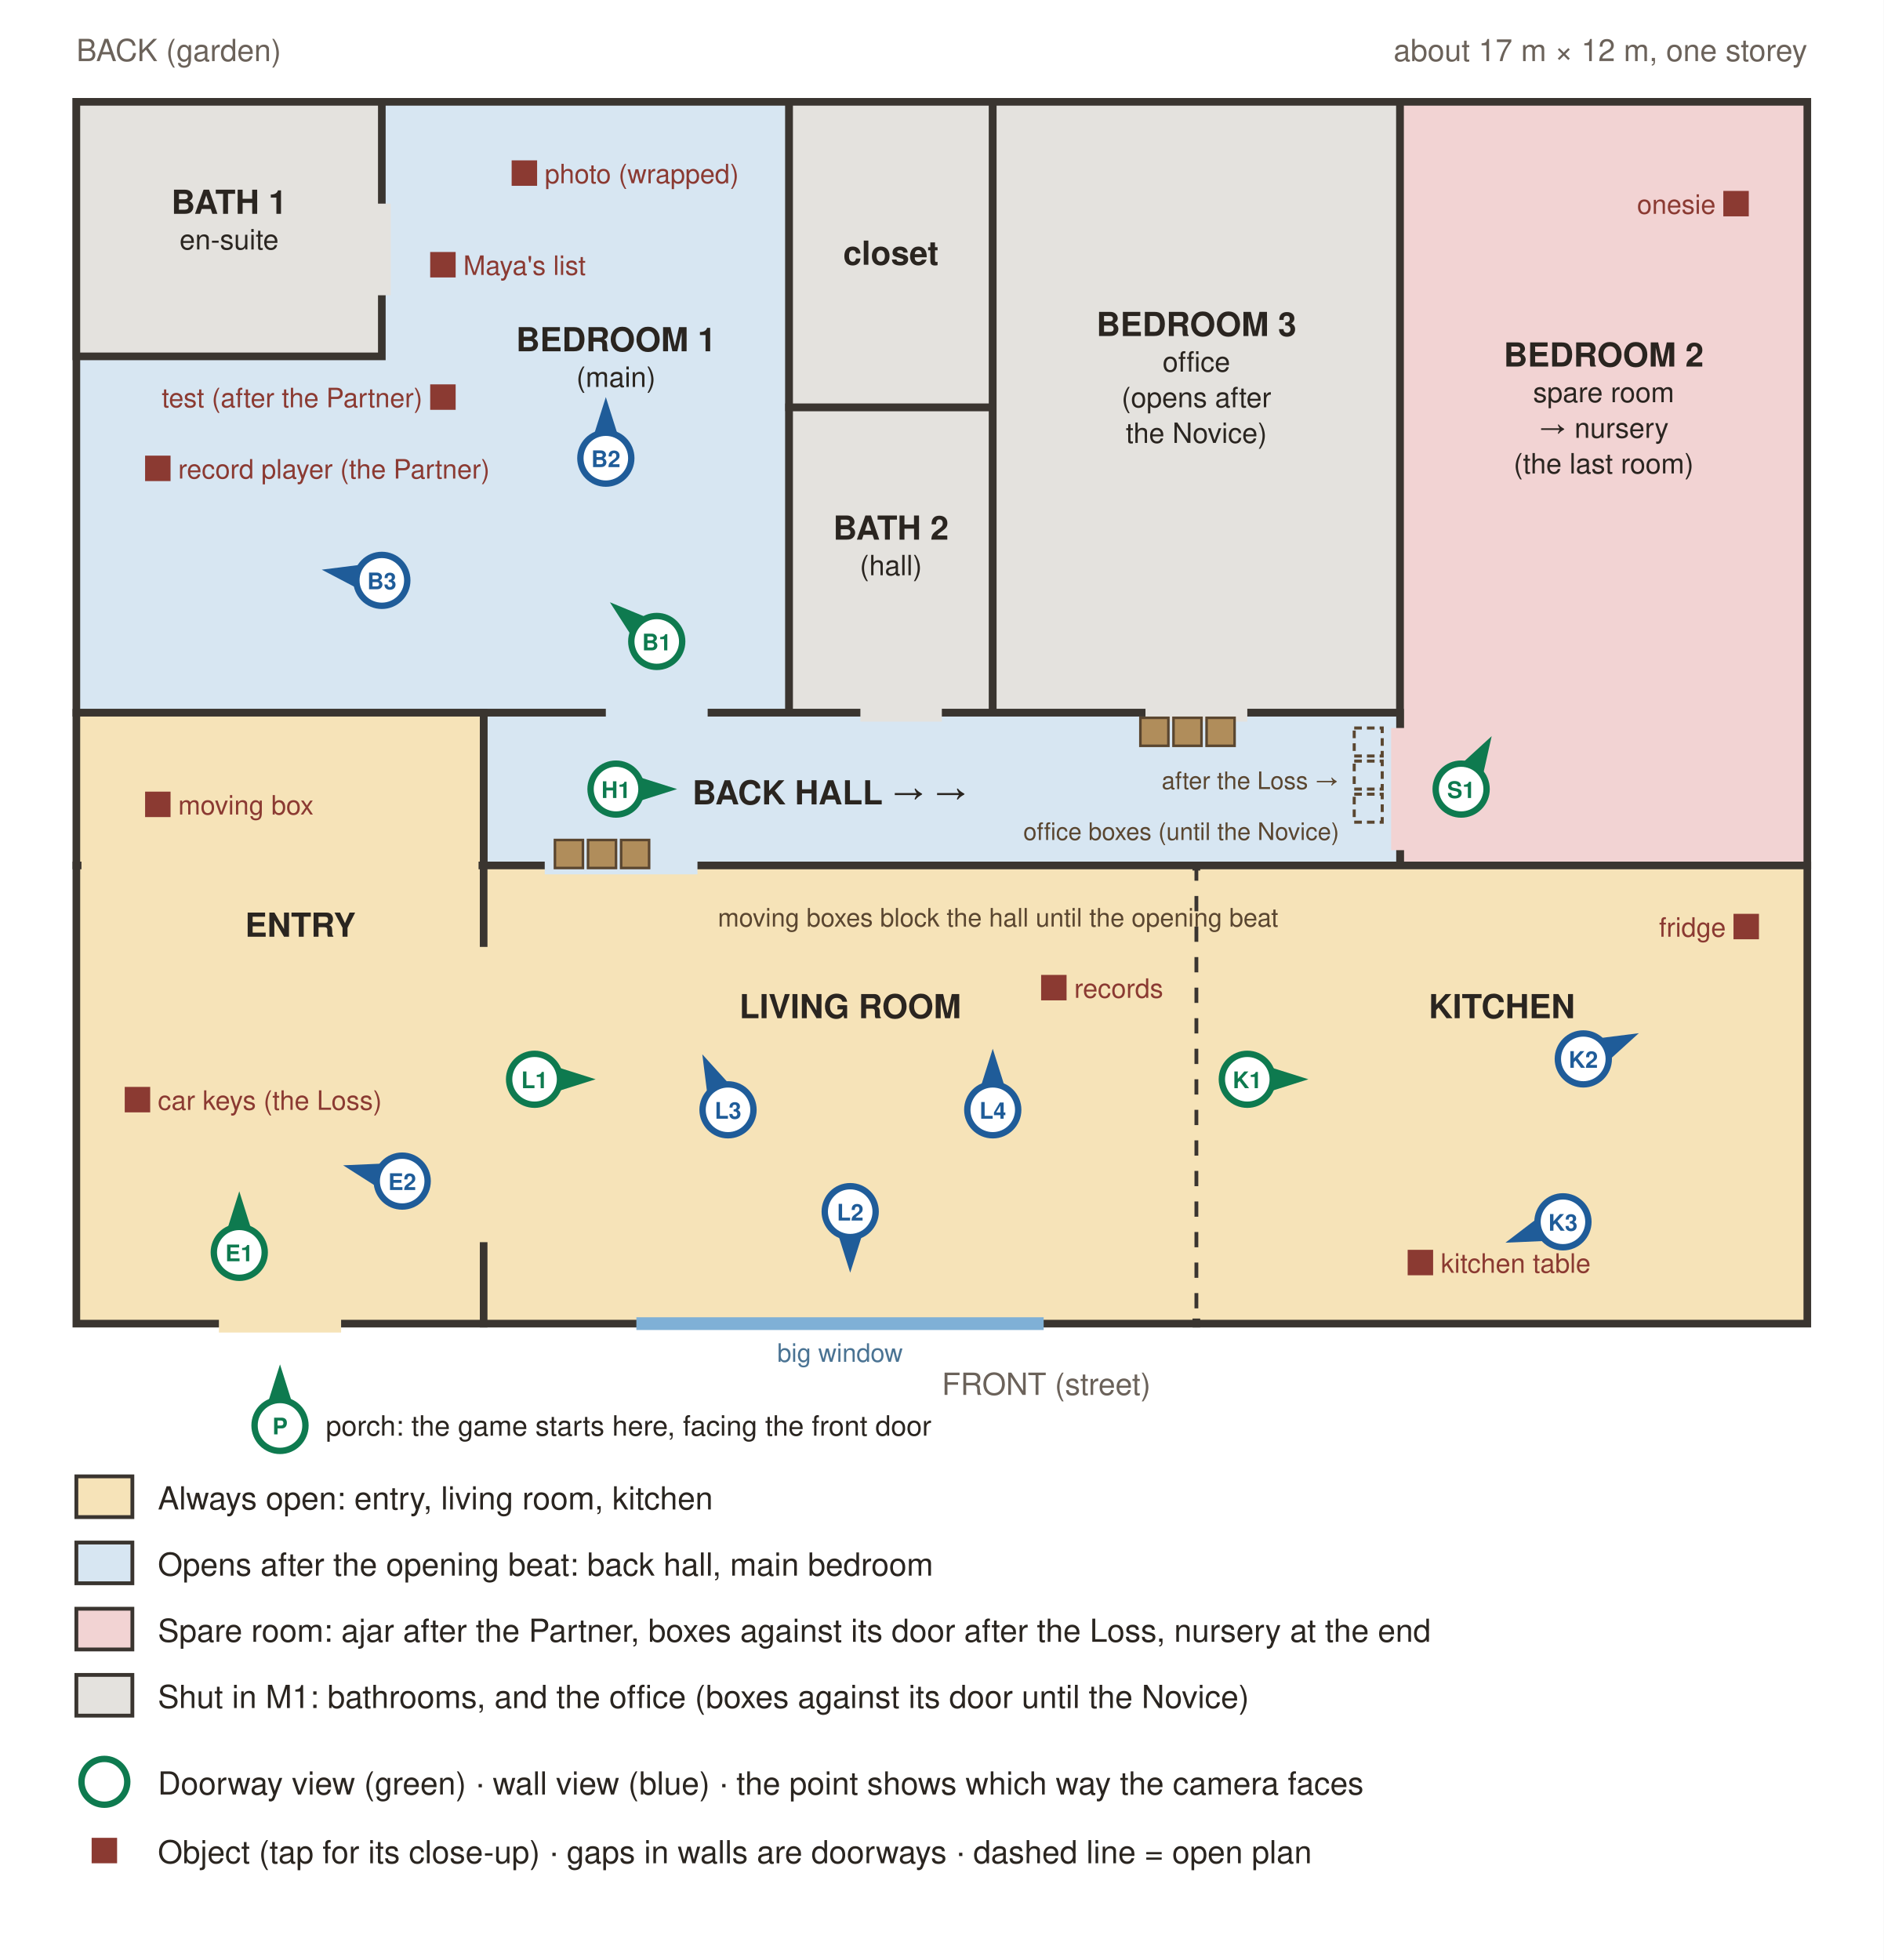
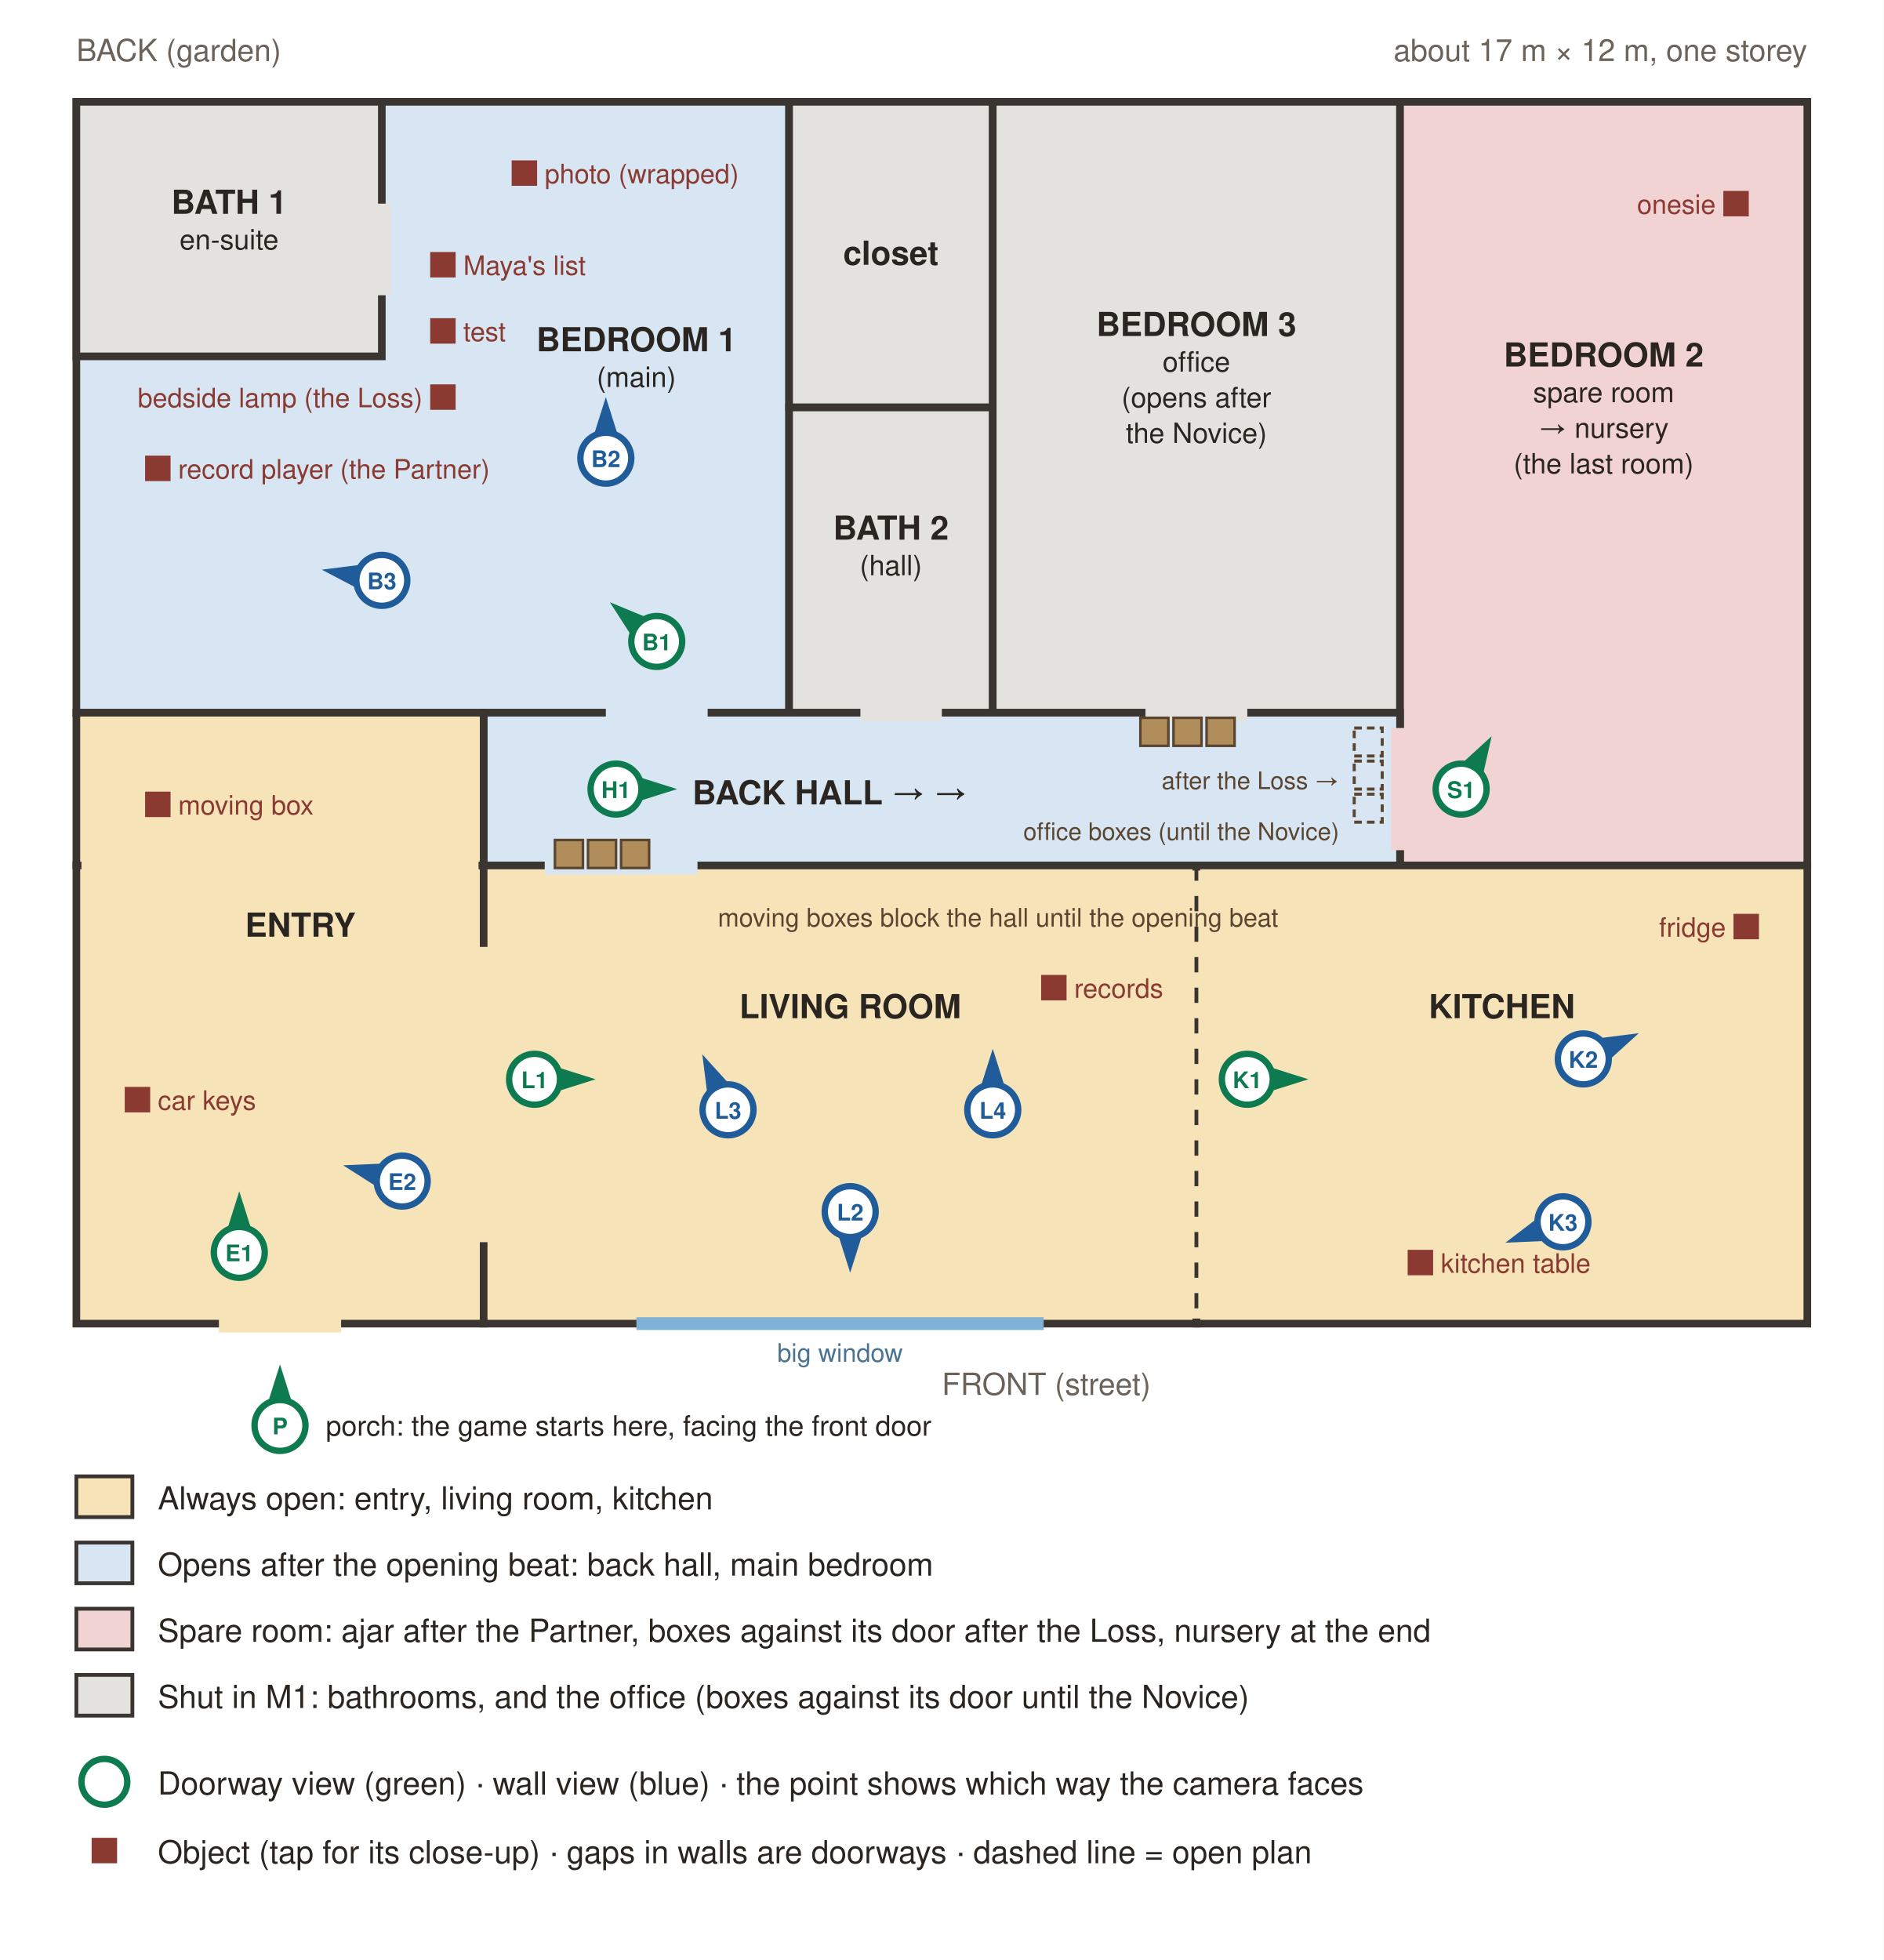
<svg xmlns="http://www.w3.org/2000/svg" viewBox="0 0 740 770" width="740" height="770" font-family="Helvetica, Arial, sans-serif">
  <rect width="740" height="770" fill="#FFFFFF" />
  <rect x="30" y="40" width="280" height="240" fill="#D7E6F2" stroke="#3A3530" stroke-width="3" />
  <rect x="30" y="40" width="120" height="100.0" fill="#E4E2DE" stroke="#3A3530" stroke-width="3" />
  <rect x="310" y="160" width="80" height="120" fill="#E4E2DE" stroke="#3A3530" stroke-width="3" />
  <rect x="310" y="40" width="80" height="120" fill="#E4E2DE" stroke="#3A3530" stroke-width="3" />
  <rect x="390" y="40" width="160" height="240" fill="#E4E2DE" stroke="#3A3530" stroke-width="3" />
  <rect x="550" y="40" width="160" height="300.0" fill="#F2D3D3" stroke="#3A3530" stroke-width="3" />
  <rect x="190" y="280" width="360" height="60.0" fill="#D7E6F2" stroke="#3A3530" stroke-width="3" />
  <rect x="30" y="280" width="160" height="60.0" fill="#F6E3B8" stroke="#3A3530" stroke-width="3" />
  <rect x="30" y="340.0" width="160" height="180.0" fill="#F6E3B8" stroke="#3A3530" stroke-width="3" />
  <rect x="190" y="340.0" width="280" height="180.0" fill="#F6E3B8" stroke="#3A3530" stroke-width="3" />
  <rect x="470" y="340.0" width="240" height="180.0" fill="#F6E3B8" stroke="#3A3530" stroke-width="3" />
  <line x1="32.0" y1="340.0" x2="188.0" y2="340.0" stroke="#F6E3B8" stroke-width="7" />
  <line x1="470" y1="342.0" x2="470" y2="518.0" stroke="#F6E3B8" stroke-width="7" />
  <line x1="470" y1="340.0" x2="470" y2="520" stroke="#3A3530" stroke-width="1.5" stroke-dasharray="6 6" />
  <line x1="190" y1="372.0" x2="190" y2="488.0" stroke="#F6E3B8" stroke-width="7" />
  <line x1="238.0" y1="280" x2="278.0" y2="280" stroke="#D7E6F2" stroke-width="7" />
  <line x1="338.0" y1="280" x2="370.0" y2="280" stroke="#E4E2DE" stroke-width="7" />
  <line x1="450.0" y1="280" x2="490.0" y2="280" stroke="#E4E2DE" stroke-width="7" />
  <line x1="550" y1="286.0" x2="550" y2="334.0" stroke="#F2D3D3" stroke-width="7" />
  <line x1="150" y1="80.0" x2="150" y2="116.0" stroke="#E4E2DE" stroke-width="7" />
  <line x1="214.0" y1="340.0" x2="274.0" y2="340.0" stroke="#D7E6F2" stroke-width="7" />
  <line x1="86.0" y1="520" x2="134.0" y2="520" stroke="#F6E3B8" stroke-width="7" />
  <rect x="218.0" y="330.0" width="11" height="11" fill="#B08D5B" stroke="#5A4630" stroke-width="1" />
  <rect x="231.0" y="330.0" width="11" height="11" fill="#B08D5B" stroke="#5A4630" stroke-width="1" />
  <rect x="244.0" y="330.0" width="11" height="11" fill="#B08D5B" stroke="#5A4630" stroke-width="1" />
  <text x="282.0" y="364.0" font-size="10" fill="#5A4630">moving boxes block the hall until the opening beat</text>
  <line x1="250.0" y1="520" x2="410.0" y2="520" stroke="#7FB0D6" stroke-width="5" />
  <text x="330.0" y="535" font-size="10" fill="#4A7393" text-anchor="middle">big window</text>
-   <text x="242.0" y="138.0" font-size="13" font-weight="700" fill="#2A2520" text-anchor="middle">BEDROOM 1</text>
-   <text x="242.0" y="152.0" font-size="11" font-weight="400" fill="#2A2520" text-anchor="middle">(main)</text>
+   <text x="250.0" y="138.0" font-size="13" font-weight="700" fill="#2A2520" text-anchor="middle">BEDROOM 1</text>
+   <text x="250.0" y="152.0" font-size="11" font-weight="400" fill="#2A2520" text-anchor="middle">(main)</text>
  <text x="90.0" y="84.0" font-size="13" font-weight="700" fill="#2A2520" text-anchor="middle">BATH 1</text>
  <text x="90.0" y="98.0" font-size="11" font-weight="400" fill="#2A2520" text-anchor="middle">en-suite</text>
  <text x="350" y="212.0" font-size="13" font-weight="700" fill="#2A2520" text-anchor="middle">BATH 2</text>
  <text x="350" y="226.0" font-size="11" font-weight="400" fill="#2A2520" text-anchor="middle">(hall)</text>
  <text x="350" y="104.0" font-size="13" font-weight="700" fill="#2A2520" text-anchor="middle">closet</text>
  <text x="470" y="132.0" font-size="13" font-weight="700" fill="#2A2520" text-anchor="middle">BEDROOM 3</text>
  <text x="470" y="146.0" font-size="11" font-weight="400" fill="#2A2520" text-anchor="middle">office</text>
  <text x="470" y="160.0" font-size="11" font-weight="400" fill="#2A2520" text-anchor="middle">(opens after</text>
  <text x="470" y="174.0" font-size="11" font-weight="400" fill="#2A2520" text-anchor="middle">the Novice)</text>
  <text x="630" y="144.0" font-size="13" font-weight="700" fill="#2A2520" text-anchor="middle">BEDROOM 2</text>
  <text x="630" y="158.0" font-size="11" font-weight="400" fill="#2A2520" text-anchor="middle">spare room</text>
  <text x="630" y="172.0" font-size="11" font-weight="400" fill="#2A2520" text-anchor="middle">→ nursery</text>
  <text x="630" y="186.0" font-size="11" font-weight="400" fill="#2A2520" text-anchor="middle">(the last room)</text>
  <text x="326.0" y="316.0" font-size="13" font-weight="700" fill="#2A2520" text-anchor="middle">BACK HALL  →  →</text>
  <text x="118.0" y="368.0" font-size="13" font-weight="700" fill="#2A2520" text-anchor="middle">ENTRY</text>
  <text x="334.0" y="400.0" font-size="13" font-weight="700" fill="#2A2520" text-anchor="middle">LIVING ROOM</text>
  <text x="590" y="400.0" font-size="13" font-weight="700" fill="#2A2520" text-anchor="middle">KITCHEN</text>
  <rect x="49.0" y="427.0" width="10" height="10" fill="#8B3A32" />
-   <text x="62.0" y="436.0" font-size="10.5" fill="#8B3A32" text-anchor="start">car keys (the Loss)</text>
+   <text x="62.0" y="436.0" font-size="10.5" fill="#8B3A32" text-anchor="start">car keys</text>
  <rect x="57.0" y="179.0" width="10" height="10" fill="#8B3A32" />
  <text x="70.0" y="188.0" font-size="10.5" fill="#8B3A32" text-anchor="start">record player (the Partner)</text>
  <rect x="681.0" y="359.0" width="10" height="10" fill="#8B3A32" />
  <text x="678.0" y="368.0" font-size="10.5" fill="#8B3A32" text-anchor="end">fridge</text>
  <rect x="553.0" y="491.0" width="10" height="10" fill="#8B3A32" />
  <text x="566.0" y="500.0" font-size="10.5" fill="#8B3A32" text-anchor="start">kitchen table</text>
  <rect x="57.0" y="311.0" width="10" height="10" fill="#8B3A32" />
  <text x="70.0" y="320.0" font-size="10.5" fill="#8B3A32" text-anchor="start">moving box</text>
  <rect x="201.0" y="63.0" width="10" height="10" fill="#8B3A32" />
  <text x="214.0" y="72.0" font-size="10.5" fill="#8B3A32" text-anchor="start">photo (wrapped)</text>
  <rect x="677.0" y="75.0" width="10" height="10" fill="#8B3A32" />
  <text x="674.0" y="84.0" font-size="10.5" fill="#8B3A32" text-anchor="end">onesie</text>
  <rect x="448.0" y="282.0" width="11" height="11" fill="#B08D5B" stroke="#5A4630" stroke-width="1" />
  <rect x="461.0" y="282.0" width="11" height="11" fill="#B08D5B" stroke="#5A4630" stroke-width="1" />
  <rect x="474.0" y="282.0" width="11" height="11" fill="#B08D5B" stroke="#5A4630" stroke-width="1" />
  <rect x="532.0" y="286.0" width="11" height="11" fill="none" stroke="#5A4630" stroke-width="1.2" stroke-dasharray="3 2" />
  <rect x="532.0" y="299.0" width="11" height="11" fill="none" stroke="#5A4630" stroke-width="1.2" stroke-dasharray="3 2" />
  <rect x="532.0" y="312.0" width="11" height="11" fill="none" stroke="#5A4630" stroke-width="1.2" stroke-dasharray="3 2" />
  <text x="402.0" y="330.0" font-size="9.5" fill="#5A4630">office boxes (until the Novice)</text>
  <text x="526.0" y="310.0" font-size="9.5" fill="#5A4630" text-anchor="end">after the Loss →</text>
  <rect x="409.0" y="383.0" width="10" height="10" fill="#8B3A32" />
  <text x="422.0" y="392.0" font-size="10.5" fill="#8B3A32" text-anchor="start">records</text>
  <rect x="169.0" y="99.0" width="10" height="10" fill="#8B3A32" />
  <text x="182.0" y="108.0" font-size="10.5" fill="#8B3A32" text-anchor="start">Maya's list</text>
  <rect x="169.0" y="151.0" width="10" height="10" fill="#8B3A32" />
-   <text x="166.0" y="160.0" font-size="10.5" fill="#8B3A32" text-anchor="end">test (after the Partner)</text>
+   <text x="166.0" y="160.0" font-size="10.5" fill="#8B3A32" text-anchor="end">bedside lamp (the Loss)</text>
+   <rect x="169.0" y="125.0" width="10" height="10" fill="#8B3A32" />
+   <text x="182.0" y="134.0" font-size="10.5" fill="#8B3A32" text-anchor="start">test</text>
  <polygon points="110.0,536.0 114.8,551.2 105.2,551.2" fill="#0E7A4F" />
  <circle cx="110" cy="560.0" r="10" fill="#FFFFFF" stroke="#0E7A4F" stroke-width="2.5" />
  <text x="110" y="563.5" font-size="9" font-weight="700" fill="#0E7A4F" text-anchor="middle">P</text>
  <polygon points="94.0,468.0 98.8,483.2 89.2,483.2" fill="#0E7A4F" />
  <circle cx="94.0" cy="492.0" r="10" fill="#FFFFFF" stroke="#0E7A4F" stroke-width="2.5" />
  <text x="94.0" y="495.5" font-size="9" font-weight="700" fill="#0E7A4F" text-anchor="middle">E1</text>
  <polygon points="134.8,457.8 150.8,457.1 148.3,466.4" fill="#1F5C99" />
  <circle cx="158.0" cy="464.0" r="10" fill="#FFFFFF" stroke="#1F5C99" stroke-width="2.5" />
  <text x="158.0" y="467.5" font-size="9" font-weight="700" fill="#1F5C99" text-anchor="middle">E2</text>
  <polygon points="234.0,424.0 218.8,428.8 218.8,419.2" fill="#0E7A4F" />
  <circle cx="210.0" cy="424.0" r="10" fill="#FFFFFF" stroke="#0E7A4F" stroke-width="2.5" />
  <text x="210.0" y="427.5" font-size="9" font-weight="700" fill="#0E7A4F" text-anchor="middle">L1</text>
  <polygon points="334.0,500.0 329.2,484.8 338.8,484.8" fill="#1F5C99" />
  <circle cx="334.0" cy="476.0" r="10" fill="#FFFFFF" stroke="#1F5C99" stroke-width="2.5" />
  <text x="334.0" y="479.5" font-size="9" font-weight="700" fill="#1F5C99" text-anchor="middle">L2</text>
  <polygon points="275.9,414.2 286.6,426.0 277.9,430.1" fill="#1F5C99" />
  <circle cx="286.0" cy="436.0" r="10" fill="#FFFFFF" stroke="#1F5C99" stroke-width="2.5" />
  <text x="286.0" y="439.5" font-size="9" font-weight="700" fill="#1F5C99" text-anchor="middle">L3</text>
  <polygon points="390.0,412.0 394.8,427.2 385.2,427.2" fill="#1F5C99" />
  <circle cx="390.0" cy="436.0" r="10" fill="#FFFFFF" stroke="#1F5C99" stroke-width="2.5" />
  <text x="390.0" y="439.5" font-size="9" font-weight="700" fill="#1F5C99" text-anchor="middle">L4</text>
  <polygon points="514.0,424.0 498.8,428.8 498.8,419.2" fill="#0E7A4F" />
  <circle cx="490.0" cy="424.0" r="10" fill="#FFFFFF" stroke="#0E7A4F" stroke-width="2.5" />
  <text x="490.0" y="427.5" font-size="9" font-weight="700" fill="#0E7A4F" text-anchor="middle">K1</text>
  <polygon points="643.8,405.9 632.0,416.6 627.9,407.9" fill="#1F5C99" />
  <circle cx="622.0" cy="416.0" r="10" fill="#FFFFFF" stroke="#1F5C99" stroke-width="2.5" />
  <text x="622.0" y="419.5" font-size="9" font-weight="700" fill="#1F5C99" text-anchor="middle">K2</text>
  <polygon points="591.4,488.2 604.1,478.5 607.4,487.5" fill="#1F5C99" />
  <circle cx="614.0" cy="480.0" r="10" fill="#FFFFFF" stroke="#1F5C99" stroke-width="2.5" />
  <text x="614.0" y="483.5" font-size="9" font-weight="700" fill="#1F5C99" text-anchor="middle">K3</text>
  <polygon points="266.0,310.0 250.8,314.8 250.8,305.2" fill="#0E7A4F" />
  <circle cx="242.0" cy="310.0" r="10" fill="#FFFFFF" stroke="#0E7A4F" stroke-width="2.5" />
  <text x="242.0" y="313.5" font-size="9" font-weight="700" fill="#0E7A4F" text-anchor="middle">H1</text>
  <polygon points="239.6,236.6 254.4,242.7 248.2,250.0" fill="#0E7A4F" />
  <circle cx="258.0" cy="252.0" r="10" fill="#FFFFFF" stroke="#0E7A4F" stroke-width="2.5" />
  <text x="258.0" y="255.5" font-size="9" font-weight="700" fill="#0E7A4F" text-anchor="middle">B1</text>
  <polygon points="238.0,156.0 242.8,171.2 233.2,171.2" fill="#1F5C99" />
  <circle cx="238.0" cy="180.0" r="10" fill="#FFFFFF" stroke="#1F5C99" stroke-width="2.5" />
  <text x="238.0" y="183.5" font-size="9" font-weight="700" fill="#1F5C99" text-anchor="middle">B2</text>
  <polygon points="126.4,223.8 142.2,221.8 140.5,231.2" fill="#1F5C99" />
  <circle cx="150.0" cy="228.0" r="10" fill="#FFFFFF" stroke="#1F5C99" stroke-width="2.5" />
  <text x="150.0" y="231.5" font-size="9" font-weight="700" fill="#1F5C99" text-anchor="middle">B3</text>
  <polygon points="586.0,289.2 582.5,304.8 574.2,300.0" fill="#0E7A4F" />
  <circle cx="574.0" cy="310.0" r="10" fill="#FFFFFF" stroke="#0E7A4F" stroke-width="2.5" />
  <text x="574.0" y="313.5" font-size="9" font-weight="700" fill="#0E7A4F" text-anchor="middle">S1</text>
  <text x="128" y="564.0" font-size="11" fill="#2A2520">porch: the game starts here, facing the front door</text>
  <text x="30" y="24" font-size="12" fill="#6B625A">BACK (garden)</text>
  <text x="710" y="24" font-size="12" fill="#6B625A" text-anchor="end">about 17 m × 12 m, one storey</text>
  <text x="370.0" y="548" font-size="12" fill="#6B625A">FRONT (street)</text>
  <rect x="30" y="580" width="22" height="16" fill="#F6E3B8" stroke="#3A3530" stroke-width="1.5" />
  <text x="62" y="593" font-size="12.5" fill="#2A2520">Always open: entry, living room, kitchen</text>
  <rect x="30" y="606" width="22" height="16" fill="#D7E6F2" stroke="#3A3530" stroke-width="1.5" />
  <text x="62" y="619" font-size="12.5" fill="#2A2520">Opens after the opening beat: back hall, main bedroom</text>
  <rect x="30" y="632" width="22" height="16" fill="#F2D3D3" stroke="#3A3530" stroke-width="1.5" />
  <text x="62" y="645" font-size="12.5" fill="#2A2520">Spare room: ajar after the Partner, boxes against its door after the Loss, nursery at the end</text>
  <rect x="30" y="658" width="22" height="16" fill="#E4E2DE" stroke="#3A3530" stroke-width="1.5" />
  <text x="62" y="671" font-size="12.5" fill="#2A2520">Shut in M1: bathrooms, and the office (boxes against its door until the Novice)</text>
  <circle cx="41" cy="700" r="9" fill="#FFFFFF" stroke="#0E7A4F" stroke-width="2.5" />
  <text x="62" y="705" font-size="12.5" fill="#2A2520">Doorway view (green) · wall view (blue) · the point shows which way the camera faces</text>
  <rect x="36" y="722" width="10" height="10" fill="#8B3A32" />
  <text x="62" y="732" font-size="12.5" fill="#2A2520">Object (tap for its close-up) · gaps in walls are doorways · dashed line = open plan</text>
</svg>
